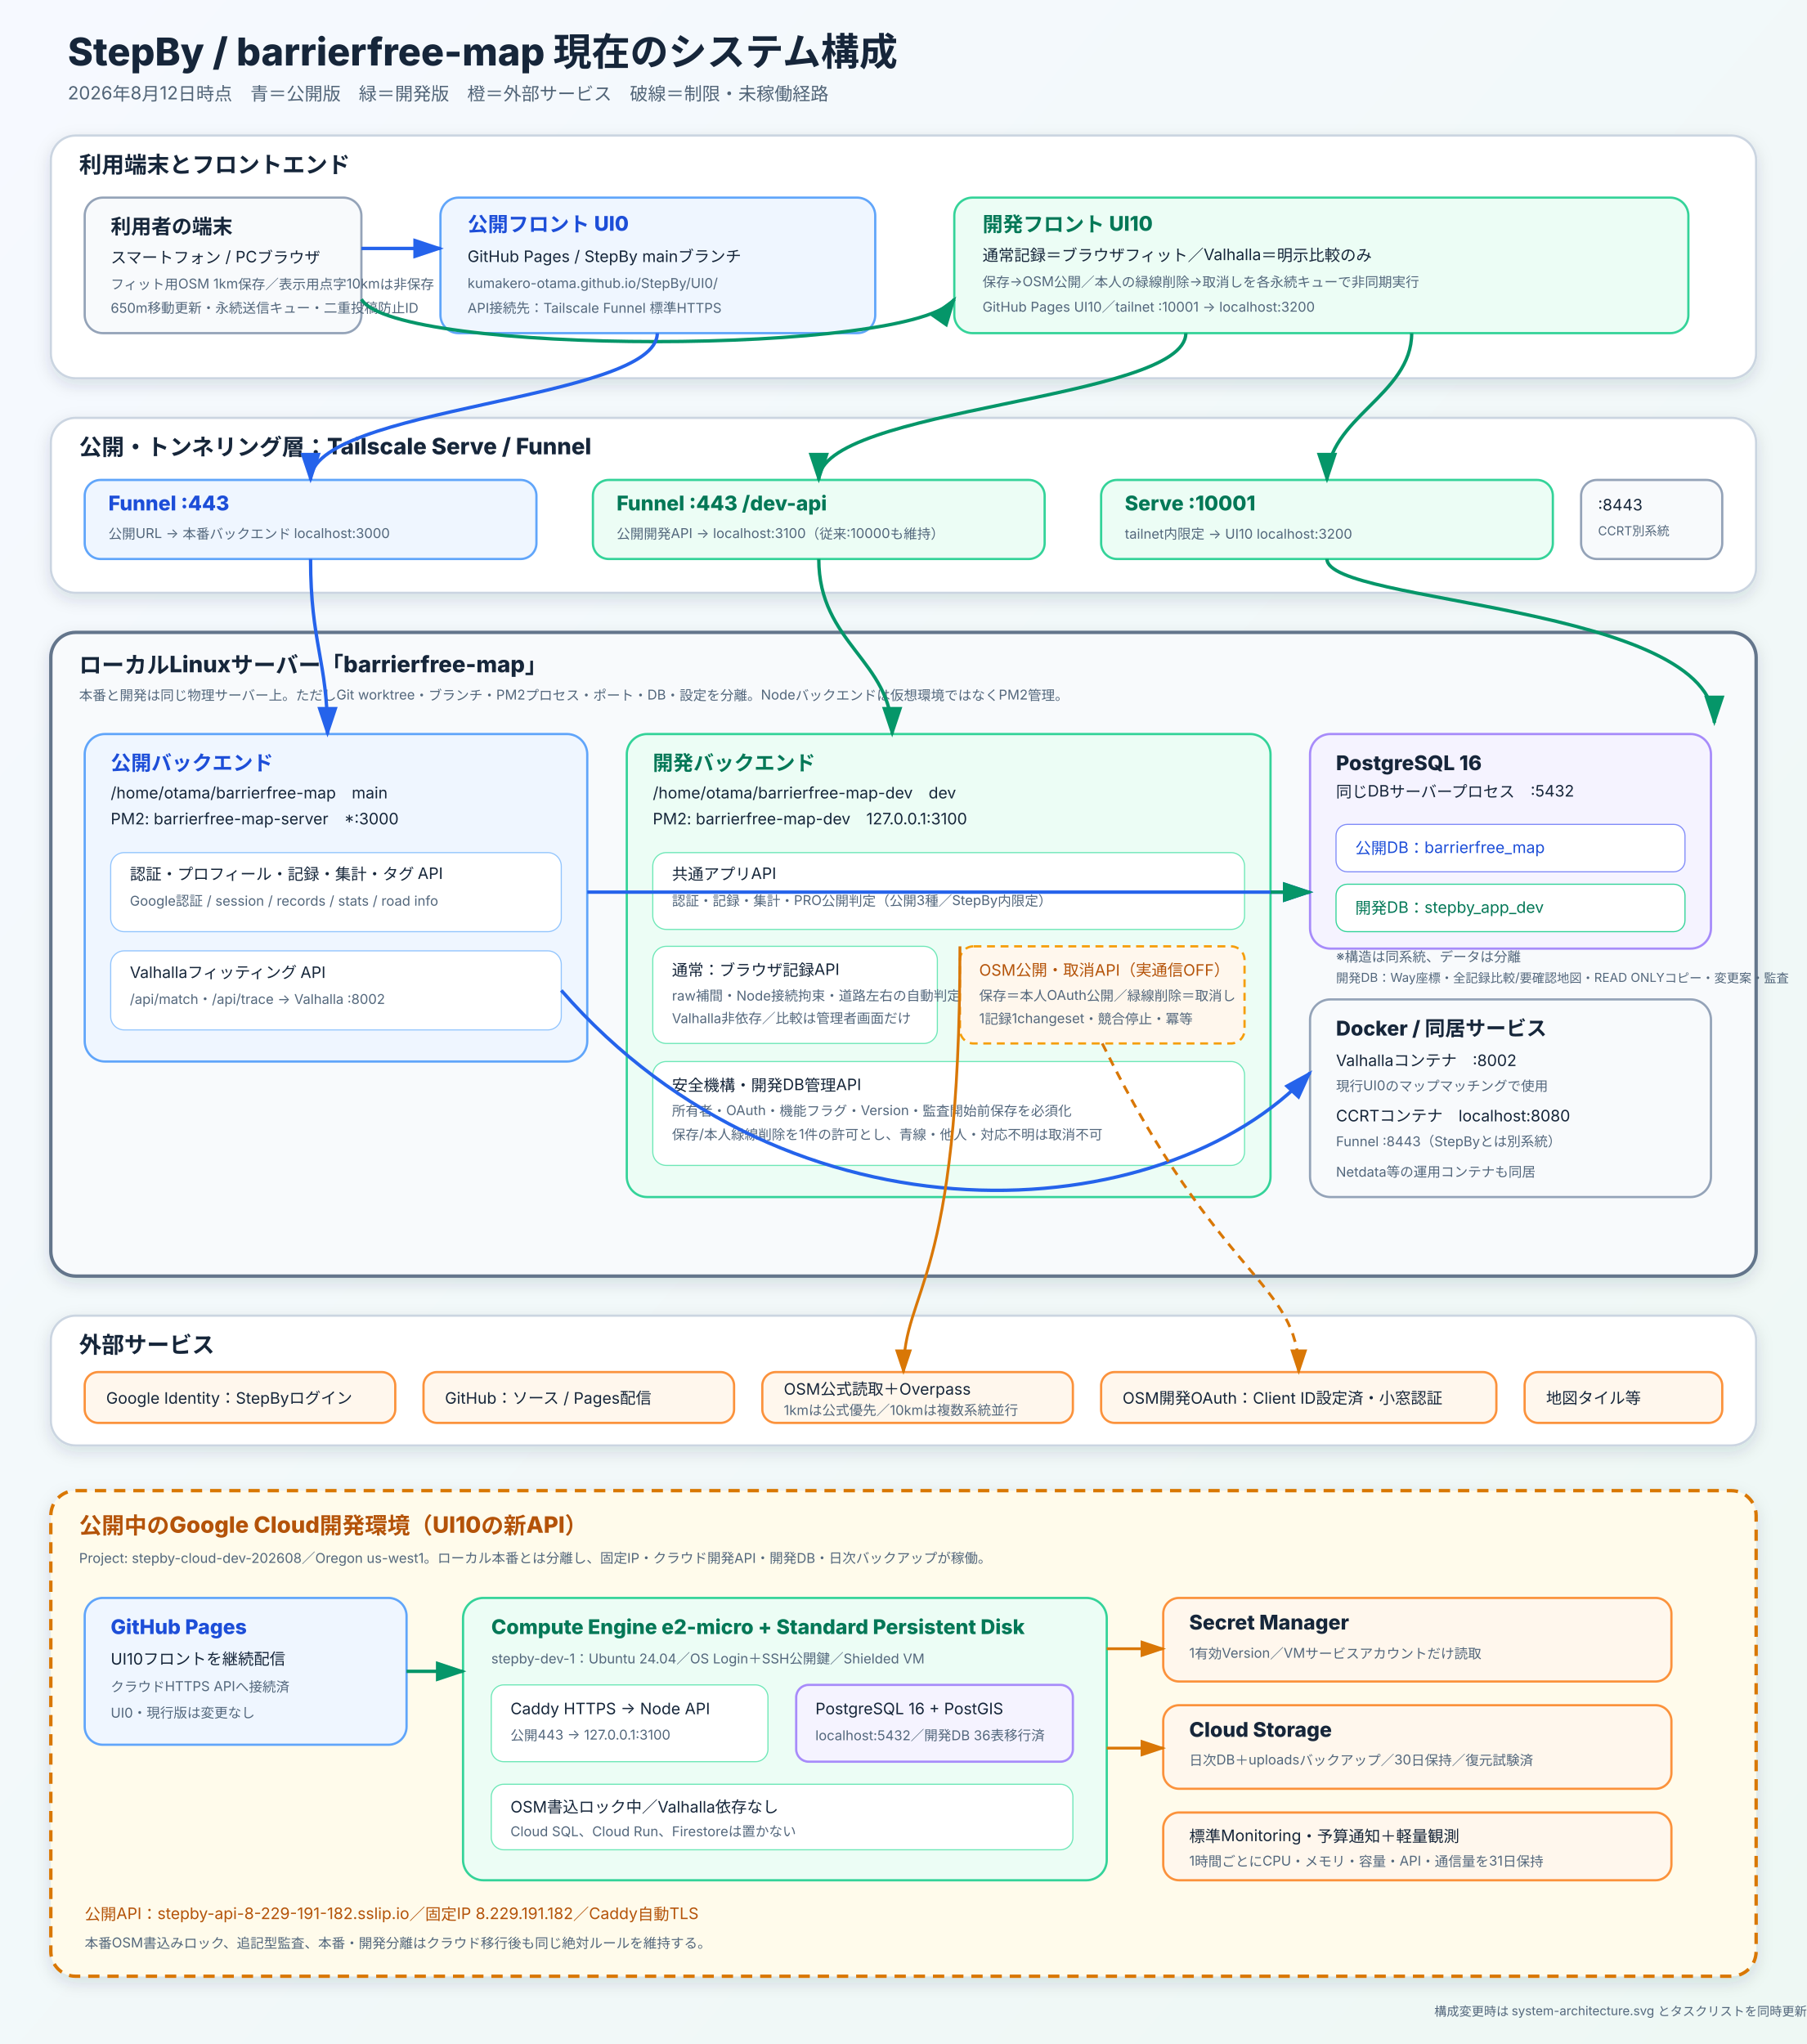
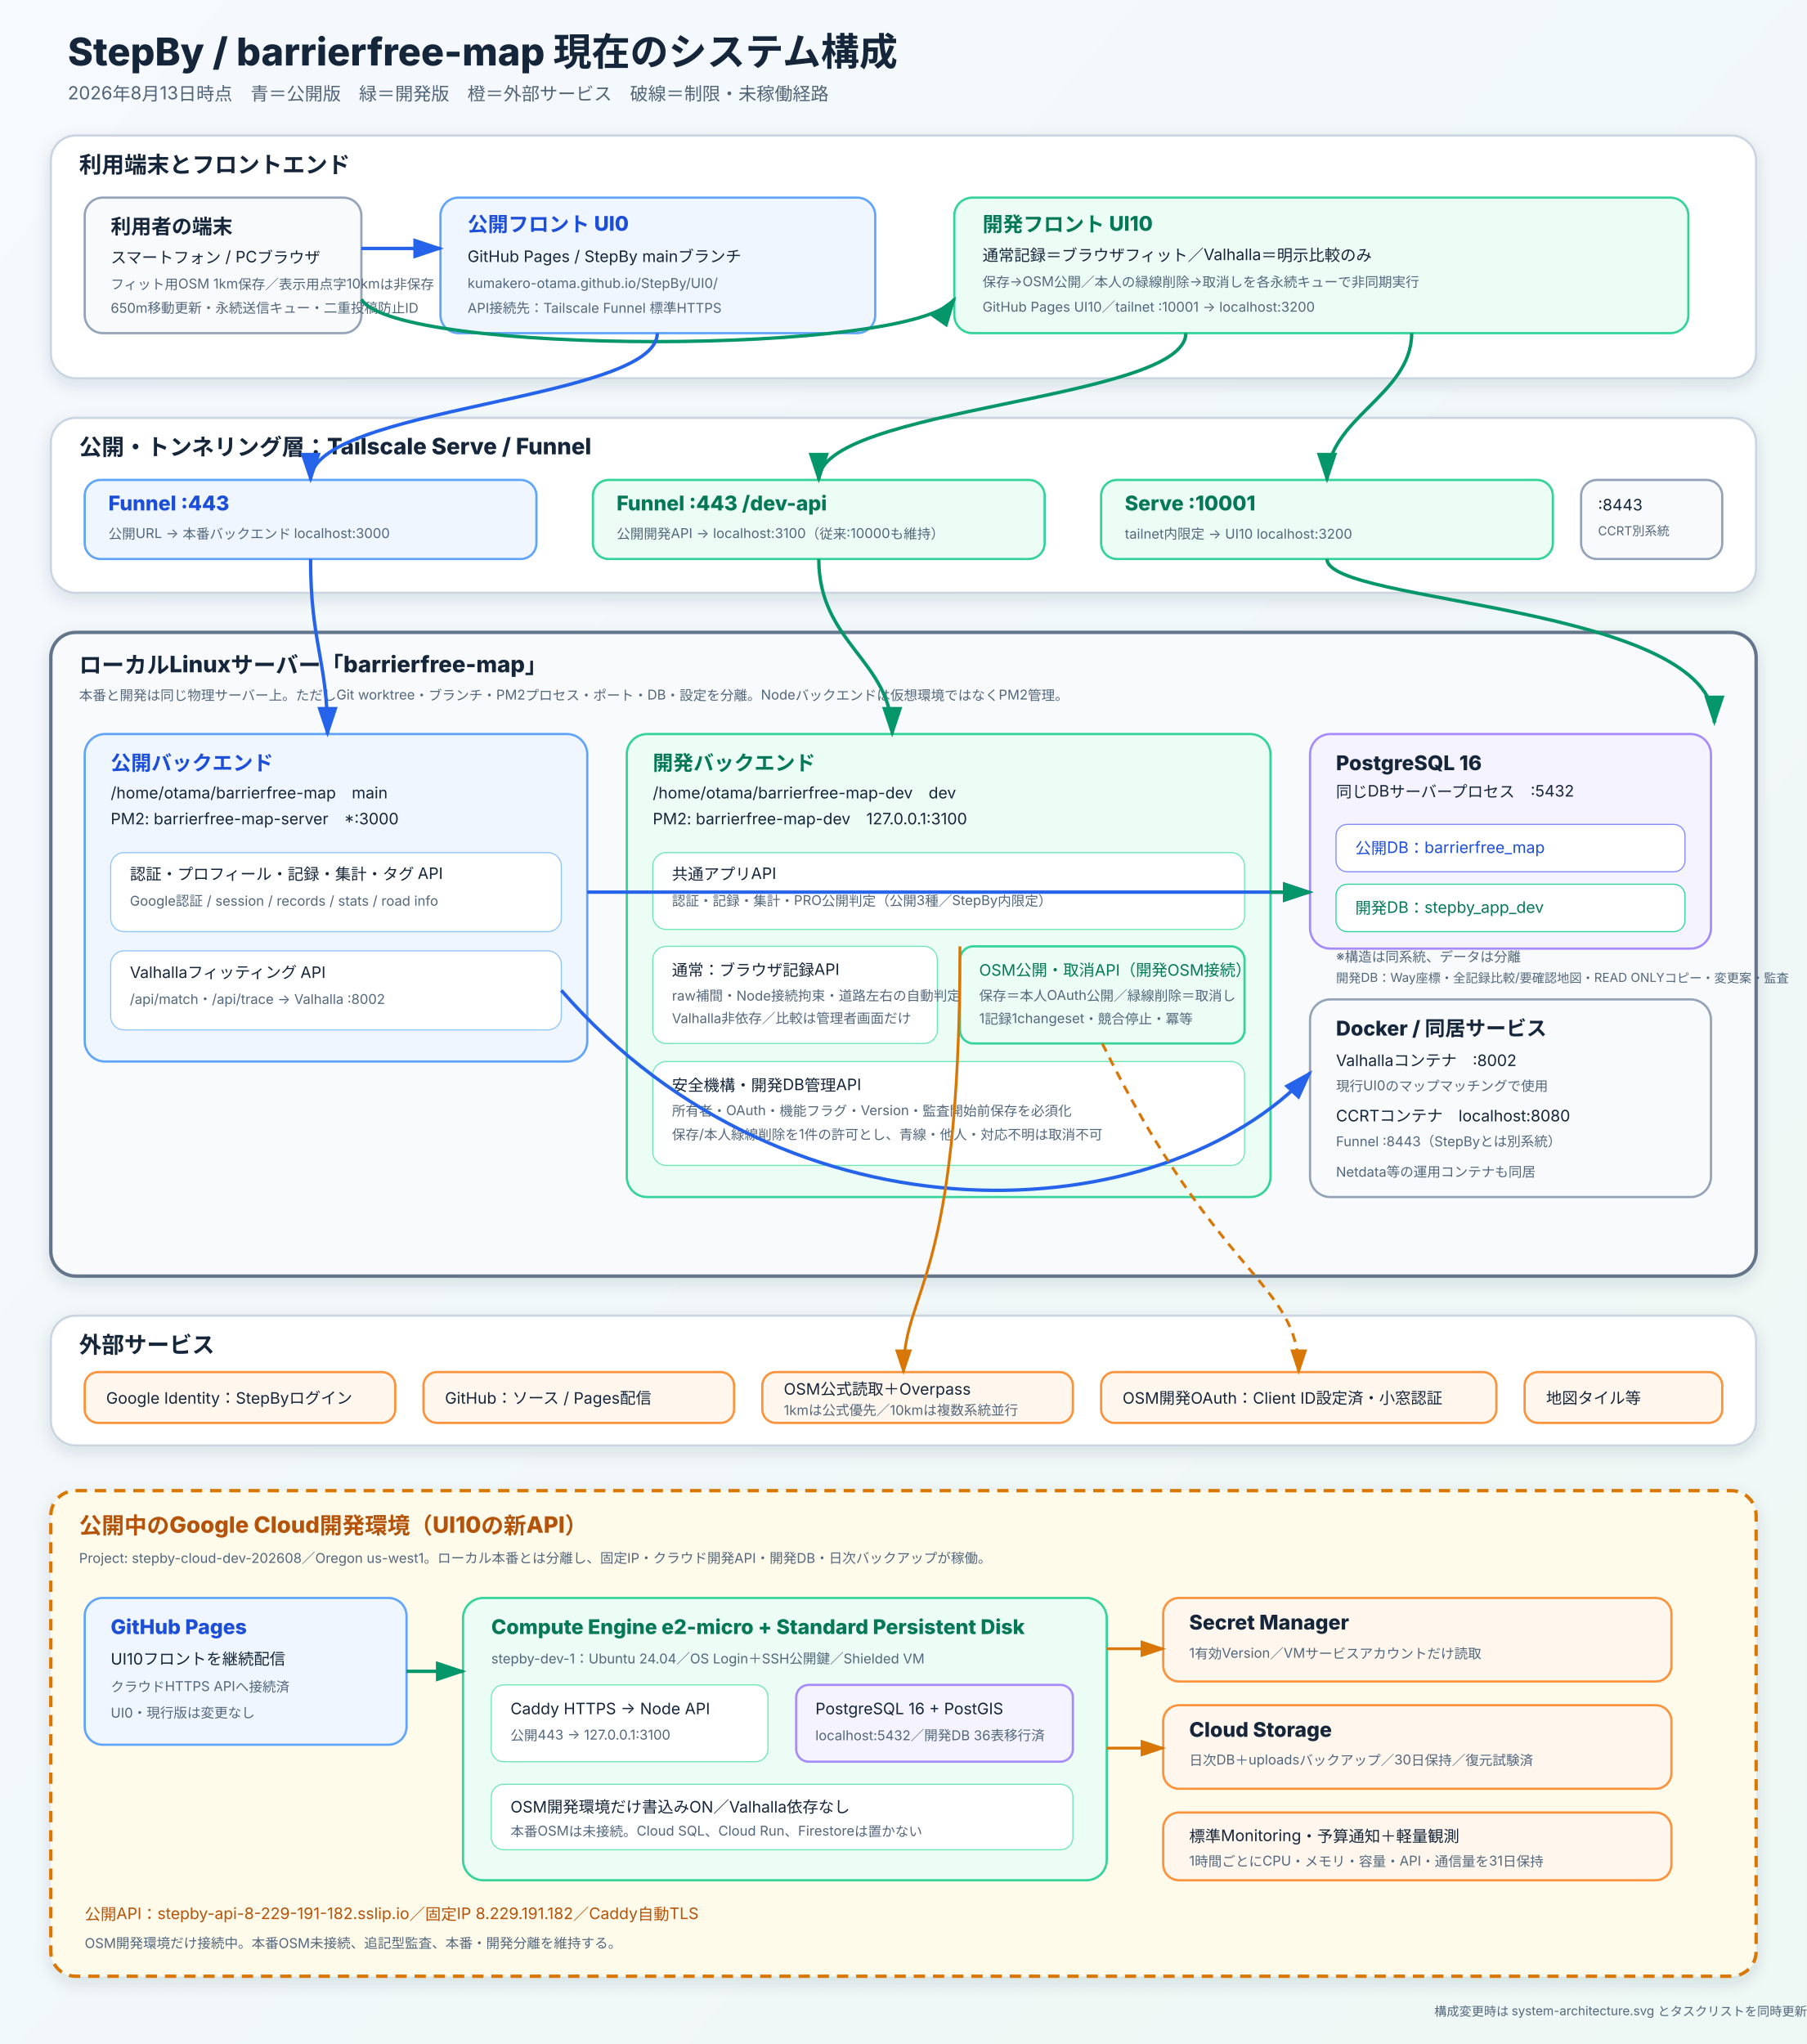
<svg xmlns="http://www.w3.org/2000/svg" width="1600" height="1810" viewBox="0 0 1600 1810" role="img" aria-labelledby="title desc">
  <defs>
    <linearGradient id="bg" x1="0" y1="0" x2="1" y2="1">
      <stop stop-color="#f6f9ff" />
      <stop offset="1" stop-color="#eef8f4" />
    </linearGradient>
    <filter id="shadow" x="-20%" y="-20%" width="140%" height="140%">
      <feDropShadow dx="0" dy="5" stdDeviation="7" flood-color="#19324d" flood-opacity=".13" />
    </filter>
    <marker id="arrowBlue" markerWidth="10" markerHeight="10" refX="8" refY="3" orient="auto">
      <path d="M0,0 L0,6 L9,3 z" fill="#2563eb" />
    </marker>
    <marker id="arrowGreen" markerWidth="10" markerHeight="10" refX="8" refY="3" orient="auto">
      <path d="M0,0 L0,6 L9,3 z" fill="#059669" />
    </marker>
    <marker id="arrowOrange" markerWidth="10" markerHeight="10" refX="8" refY="3" orient="auto">
      <path d="M0,0 L0,6 L9,3 z" fill="#d97706" />
    </marker>
    <marker id="arrowGray" markerWidth="10" markerHeight="10" refX="8" refY="3" orient="auto">
      <path d="M0,0 L0,6 L9,3 z" fill="#64748b" />
    </marker>
    <style>
      text{font-family:-apple-system,BlinkMacSystemFont,"Segoe UI","Noto Sans JP",sans-serif;fill:#16263a}
      .title{font-size:34px;font-weight:800}.subtitle{font-size:16px;fill:#516477}.section{font-size:20px;font-weight:800}.boxTitle{font-size:18px;font-weight:800}.body{font-size:14px}.small{font-size:12px;fill:#53677c}.tiny{font-size:11px;fill:#53677c}.white{fill:#fff}.prodText{fill:#1d4ed8}.devText{fill:#047857}.warnText{fill:#b45309}.muted{fill:#64748b}
      .outer{fill:#fff;stroke:#cbd5e1;stroke-width:2}.prod{fill:#eff6ff;stroke:#60a5fa;stroke-width:2}.dev{fill:#ecfdf5;stroke:#34d399;stroke-width:2}.db{fill:#f5f3ff;stroke:#a78bfa;stroke-width:2}.external{fill:#fff7ed;stroke:#fb923c;stroke-width:2}.infra{fill:#f8fafc;stroke:#94a3b8;stroke-width:2}.locked{fill:#fff7ed;stroke:#f59e0b;stroke-width:2;stroke-dasharray:7 5}.lineProd{fill:none;stroke:#2563eb;stroke-width:3;marker-end:url(#arrowBlue)}.lineDev{fill:none;stroke:#059669;stroke-width:3;marker-end:url(#arrowGreen)}.lineExt{fill:none;stroke:#d97706;stroke-width:2.5;marker-end:url(#arrowOrange)}.lineGray{fill:none;stroke:#64748b;stroke-width:2.5;marker-end:url(#arrowGray)}.dash{stroke-dasharray:8 6}.pill{rx:12;ry:12}
    </style>
  </defs>
  <rect width="1600" height="1810" fill="url(#bg)" />
  <text x="60" y="58" class="title">StepBy / barrierfree-map 現在のシステム構成</text>
-   <text x="60" y="88" class="subtitle">2026年8月12日時点　青＝公開版　緑＝開発版　橙＝外部サービス　破線＝制限・未稼働経路</text>
+   <text x="60" y="88" class="subtitle">2026年8月13日時点　青＝公開版　緑＝開発版　橙＝外部サービス　破線＝制限・未稼働経路</text>
  <rect x="45" y="120" width="1510" height="215" rx="22" class="outer" filter="url(#shadow)" />
  <text x="70" y="153" class="section">利用端末とフロントエンド</text>
  <rect x="75" y="175" width="245" height="120" rx="16" class="infra" />
  <text x="98" y="207" class="boxTitle">利用者の端末</text>
  <text x="98" y="233" class="body">スマートフォン / PCブラウザ</text>
  <text x="98" y="256" class="small">フィット用OSM 1km保存／表示用点字10kmは非保存</text>
  <text x="98" y="277" class="small">650m移動更新・永続送信キュー・二重投稿防止ID</text>
  <rect x="390" y="175" width="385" height="120" rx="16" class="prod" />
  <text x="414" y="205" class="boxTitle prodText">公開フロント UI0</text>
  <text x="414" y="232" class="body">GitHub Pages / StepBy mainブランチ</text>
  <text x="414" y="255" class="small">kumakero-otama.github.io/StepBy/UI0/</text>
  <text x="414" y="277" class="small">API接続先：Tailscale Funnel 標準HTTPS</text>
  <rect x="845" y="175" width="650" height="120" rx="16" class="dev" />
  <text x="870" y="205" class="boxTitle devText">開発フロント UI10</text>
  <text x="870" y="231" class="body">通常記録＝ブラウザフィット／Valhalla＝明示比較のみ</text>
  <text x="870" y="254" class="small">保存→OSM公開／本人の緑線削除→取消しを各永続キューで非同期実行</text>
  <text x="870" y="276" class="small">GitHub Pages UI10／tailnet :10001 → localhost:3200</text>
  <path d="M320 220 H390" class="lineProd" />
  <path d="M320 265 C350 315 810 315 845 265" class="lineDev" />
  <rect x="45" y="370" width="1510" height="155" rx="22" class="outer" filter="url(#shadow)" />
  <text x="70" y="403" class="section">公開・トンネリング層：Tailscale Serve / Funnel</text>
  <rect x="75" y="425" width="400" height="70" rx="14" class="prod" />
  <text x="96" y="452" class="boxTitle prodText">Funnel :443</text>
  <text x="96" y="477" class="small">公開URL → 本番バックエンド localhost:3000</text>
  <rect x="525" y="425" width="400" height="70" rx="14" class="dev" />
  <text x="546" y="452" class="boxTitle devText">Funnel :443 /dev-api</text>
  <text x="546" y="477" class="small">公開開発API → localhost:3100（従来:10000も維持）</text>
  <rect x="975" y="425" width="400" height="70" rx="14" class="dev" />
  <text x="996" y="452" class="boxTitle devText">Serve :10001</text>
  <text x="996" y="477" class="small">tailnet内限定 → UI10 localhost:3200</text>
  <rect x="1400" y="425" width="125" height="70" rx="14" class="infra" />
  <text x="1415" y="452" class="body">:8443</text>
  <text x="1415" y="474" class="tiny">CCRT別系統</text>
  <rect x="45" y="560" width="1510" height="570" rx="22" fill="#f8fafc" stroke="#64748b" stroke-width="3" filter="url(#shadow)" />
  <text x="70" y="596" class="section">ローカルLinuxサーバー「barrierfree-map」</text>
  <text x="70" y="620" class="small">本番と開発は同じ物理サーバー上。ただしGit worktree・ブランチ・PM2プロセス・ポート・DB・設定を分離。Nodeバックエンドは仮想環境ではなくPM2管理。</text>
  <rect x="75" y="650" width="445" height="290" rx="18" class="prod" />
  <text x="98" y="682" class="boxTitle prodText">公開バックエンド</text>
  <text x="98" y="707" class="body">/home/otama/barrierfree-map　main</text>
  <text x="98" y="730" class="body">PM2: barrierfree-map-server　*:3000</text>
  <rect x="98" y="755" width="399" height="70" rx="12" fill="#fff" stroke="#93c5fd" />
  <text x="115" y="779" class="body">認証・プロフィール・記録・集計・タグ API</text>
  <text x="115" y="802" class="small">Google認証 / session / records / stats / road info</text>
  <rect x="98" y="842" width="399" height="70" rx="12" fill="#fff" stroke="#93c5fd" />
  <text x="115" y="866" class="body">Valhallaフィッティング API</text>
  <text x="115" y="889" class="small">/api/match・/api/trace → Valhalla :8002</text>
  <rect x="555" y="650" width="570" height="410" rx="18" class="dev" />
  <text x="578" y="682" class="boxTitle devText">開発バックエンド</text>
  <text x="578" y="707" class="body">/home/otama/barrierfree-map-dev　dev</text>
  <text x="578" y="730" class="body">PM2: barrierfree-map-dev　127.0.0.1:3100</text>
  <rect x="578" y="755" width="524" height="68" rx="12" fill="#fff" stroke="#6ee7b7" />
  <text x="595" y="779" class="body">共通アプリAPI</text>
  <text x="595" y="802" class="small">認証・記録・集計・PRO公開判定（公開3種／StepBy内限定）</text>
  <rect x="578" y="838" width="252" height="86" rx="12" fill="#fff" stroke="#6ee7b7" />
  <text x="595" y="864" class="body">通常：ブラウザ記録API</text>
  <text x="595" y="886" class="small">raw補間・Node接続拘束・道路左右の自動判定</text>
  <text x="595" y="906" class="small">Valhalla非依存／比較は管理者画面だけ</text>
-   <rect x="850" y="838" width="252" height="86" rx="12" class="locked" />
-   <text x="867" y="864" class="body warnText">OSM公開・取消API（実通信OFF）</text>
+   <rect x="850" y="838" width="252" height="86" rx="12" class="dev" />
+   <text x="867" y="864" class="body devText">OSM公開・取消API（開発OSM接続）</text>
  <text x="867" y="886" class="small">保存＝本人OAuth公開／緑線削除＝取消し</text>
  <text x="867" y="906" class="small">1記録1changeset・競合停止・冪等</text>
  <rect x="578" y="940" width="524" height="92" rx="12" fill="#fff" stroke="#6ee7b7" />
  <text x="595" y="966" class="body">安全機構・開発DB管理API</text>
  <text x="595" y="988" class="small">所有者・OAuth・機能フラグ・Version・監査開始前保存を必須化</text>
  <text x="595" y="1009" class="small">保存/本人緑線削除を1件の許可とし、青線・他人・対応不明は取消不可</text>
  <rect x="1160" y="650" width="355" height="190" rx="18" class="db" />
  <text x="1183" y="682" class="boxTitle">PostgreSQL 16</text>
  <text x="1183" y="706" class="body">同じDBサーバープロセス　:5432</text>
  <rect x="1183" y="730" width="309" height="42" rx="10" fill="#fff" stroke="#818cf8" />
  <text x="1200" y="756" class="body prodText">公開DB：barrierfree_map</text>
  <rect x="1183" y="783" width="309" height="42" rx="10" fill="#fff" stroke="#34d399" />
  <text x="1200" y="809" class="body devText">開発DB：stepby_app_dev</text>
  <text x="1183" y="851" class="small">※構造は同系統、データは分離</text>
  <text x="1183" y="870" class="tiny">開発DB：Way座標・全記録比較/要確認地図・READ ONLYコピー・変更案・監査</text>
  <rect x="1160" y="885" width="355" height="175" rx="18" class="infra" />
  <text x="1183" y="917" class="boxTitle">Docker / 同居サービス</text>
  <text x="1183" y="944" class="body">Valhallaコンテナ　:8002</text>
  <text x="1183" y="966" class="small">現行UI0のマップマッチングで使用</text>
  <text x="1183" y="993" class="body">CCRTコンテナ　localhost:8080</text>
  <text x="1183" y="1015" class="small">Funnel :8443（StepByとは別系統）</text>
  <text x="1183" y="1042" class="small">Netdata等の運用コンテナも同居</text>
  <path d="M520 790 H1160" class="lineProd" />
  <path d="M1125 790 H1160" class="lineDev" />
  <path d="M497 877 C700 1110 1030 1090 1160 950" class="lineProd" />
  <rect x="45" y="1165" width="1510" height="115" rx="22" class="outer" filter="url(#shadow)" />
  <text x="70" y="1198" class="section">外部サービス</text>
  <rect x="75" y="1215" width="275" height="45" rx="12" class="external" />
  <text x="94" y="1243" class="body">Google Identity：StepByログイン</text>
  <rect x="375" y="1215" width="275" height="45" rx="12" class="external" />
  <text x="394" y="1243" class="body">GitHub：ソース / Pages配信</text>
  <rect x="675" y="1215" width="275" height="45" rx="12" class="external" />
  <text x="694" y="1235" class="body">OSM公式読取＋Overpass</text>
  <text x="694" y="1253" class="small">1kmは公式優先／10kmは複数系統並行</text>
  <rect x="975" y="1215" width="350" height="45" rx="12" class="external" />
  <text x="994" y="1243" class="body">OSM開発OAuth：Client ID設定済・小窓認証</text>
  <rect x="1350" y="1215" width="175" height="45" rx="12" class="external" />
  <text x="1369" y="1243" class="body">地図タイル等</text>
  <path d="M850 838 C850 1140 800 1140 800 1215" class="lineExt" />
  <path d="M976 924 C1080 1135 1150 1135 1150 1215" class="lineExt dash" />
  <path d="M582 295 C582 355 275 360 275 425" class="lineProd" />
  <path d="M1050 295 C1050 355 725 360 725 425" class="lineDev" />
  <path d="M1250 295 C1250 350 1175 370 1175 425" class="lineDev" />
  <path d="M275 495 C275 570 290 585 290 650" class="lineProd" />
  <path d="M725 495 C725 570 790 585 790 650" class="lineDev" />
  <path d="M1175 495 C1175 535 1518 535 1518 640" class="lineDev" />
  <rect x="45" y="1320" width="1510" height="430" rx="22" fill="#fffbeb" stroke="#d97706" stroke-width="3" stroke-dasharray="10 7" filter="url(#shadow)" />
  <text x="70" y="1358" class="section warnText">公開中のGoogle Cloud開発環境（UI10の新API）</text>
  <text x="70" y="1384" class="small">Project: stepby-cloud-dev-202608／Oregon us-west1。ローカル本番とは分離し、固定IP・クラウド開発API・開発DB・日次バックアップが稼働。</text>
  <rect x="75" y="1415" width="285" height="130" rx="16" class="prod" />
  <text x="98" y="1447" class="boxTitle prodText">GitHub Pages</text>
  <text x="98" y="1474" class="body">UI10フロントを継続配信</text>
  <text x="98" y="1498" class="small">クラウドHTTPS APIへ接続済</text>
  <text x="98" y="1521" class="small">UI0・現行版は変更なし</text>
  <rect x="410" y="1415" width="570" height="250" rx="18" class="dev" />
  <text x="435" y="1447" class="boxTitle devText">Compute Engine e2-micro + Standard Persistent Disk</text>
  <text x="435" y="1473" class="small">stepby-dev-1：Ubuntu 24.04／OS Login＋SSH公開鍵／Shielded VM</text>
  <rect x="435" y="1492" width="245" height="68" rx="11" fill="#fff" stroke="#6ee7b7" />
  <text x="452" y="1518" class="body">Caddy HTTPS → Node API</text>
  <text x="452" y="1541" class="small">公開443 → 127.0.0.1:3100</text>
  <rect x="705" y="1492" width="245" height="68" rx="11" class="db" />
  <text x="722" y="1518" class="body">PostgreSQL 16 + PostGIS</text>
  <text x="722" y="1541" class="small">localhost:5432／開発DB 36表移行済</text>
  <rect x="435" y="1580" width="515" height="58" rx="11" fill="#fff" stroke="#6ee7b7" />
-   <text x="452" y="1605" class="body">OSM書込ロック中／Valhalla依存なし</text>
-   <text x="452" y="1626" class="small">Cloud SQL、Cloud Run、Firestoreは置かない</text>
+   <text x="452" y="1605" class="body">OSM開発環境だけ書込みON／Valhalla依存なし</text>
+   <text x="452" y="1626" class="small">本番OSMは未接続。Cloud SQL、Cloud Run、Firestoreは置かない</text>
  <rect x="1030" y="1415" width="450" height="74" rx="14" class="external" />
  <text x="1053" y="1443" class="boxTitle">Secret Manager</text>
  <text x="1053" y="1468" class="small">1有効Version／VMサービスアカウントだけ読取</text>
  <rect x="1030" y="1510" width="450" height="74" rx="14" class="external" />
  <text x="1053" y="1538" class="boxTitle">Cloud Storage</text>
  <text x="1053" y="1563" class="small">日次DB＋uploadsバックアップ／30日保持／復元試験済</text>
  <rect x="1030" y="1605" width="450" height="60" rx="14" class="external" />
  <text x="1053" y="1631" class="body">標準Monitoring・予算通知＋軽量観測</text>
  <text x="1053" y="1652" class="small">1時間ごとにCPU・メモリ・容量・API・通信量を31日保持</text>
  <path d="M360 1480 H410" class="lineDev" />
  <path d="M980 1460 H1030" class="lineExt" />
  <path d="M980 1548 H1030" class="lineExt" />
  <text x="75" y="1700" class="body warnText">公開API：stepby-api-8-229-191-182.sslip.io／固定IP 8.229.191.182／Caddy自動TLS</text>
-   <text x="75" y="1725" class="small">本番OSM書込みロック、追記型監査、本番・開発分離はクラウド移行後も同じ絶対ルールを維持する。</text>
+   <text x="75" y="1725" class="small">OSM開発環境だけ接続中。本番OSM未接続、追記型監査、本番・開発分離を維持する。</text>
  <text x="1270" y="1785" class="tiny">構成変更時は system-architecture.svg とタスクリストを同時更新する</text>
</svg>
